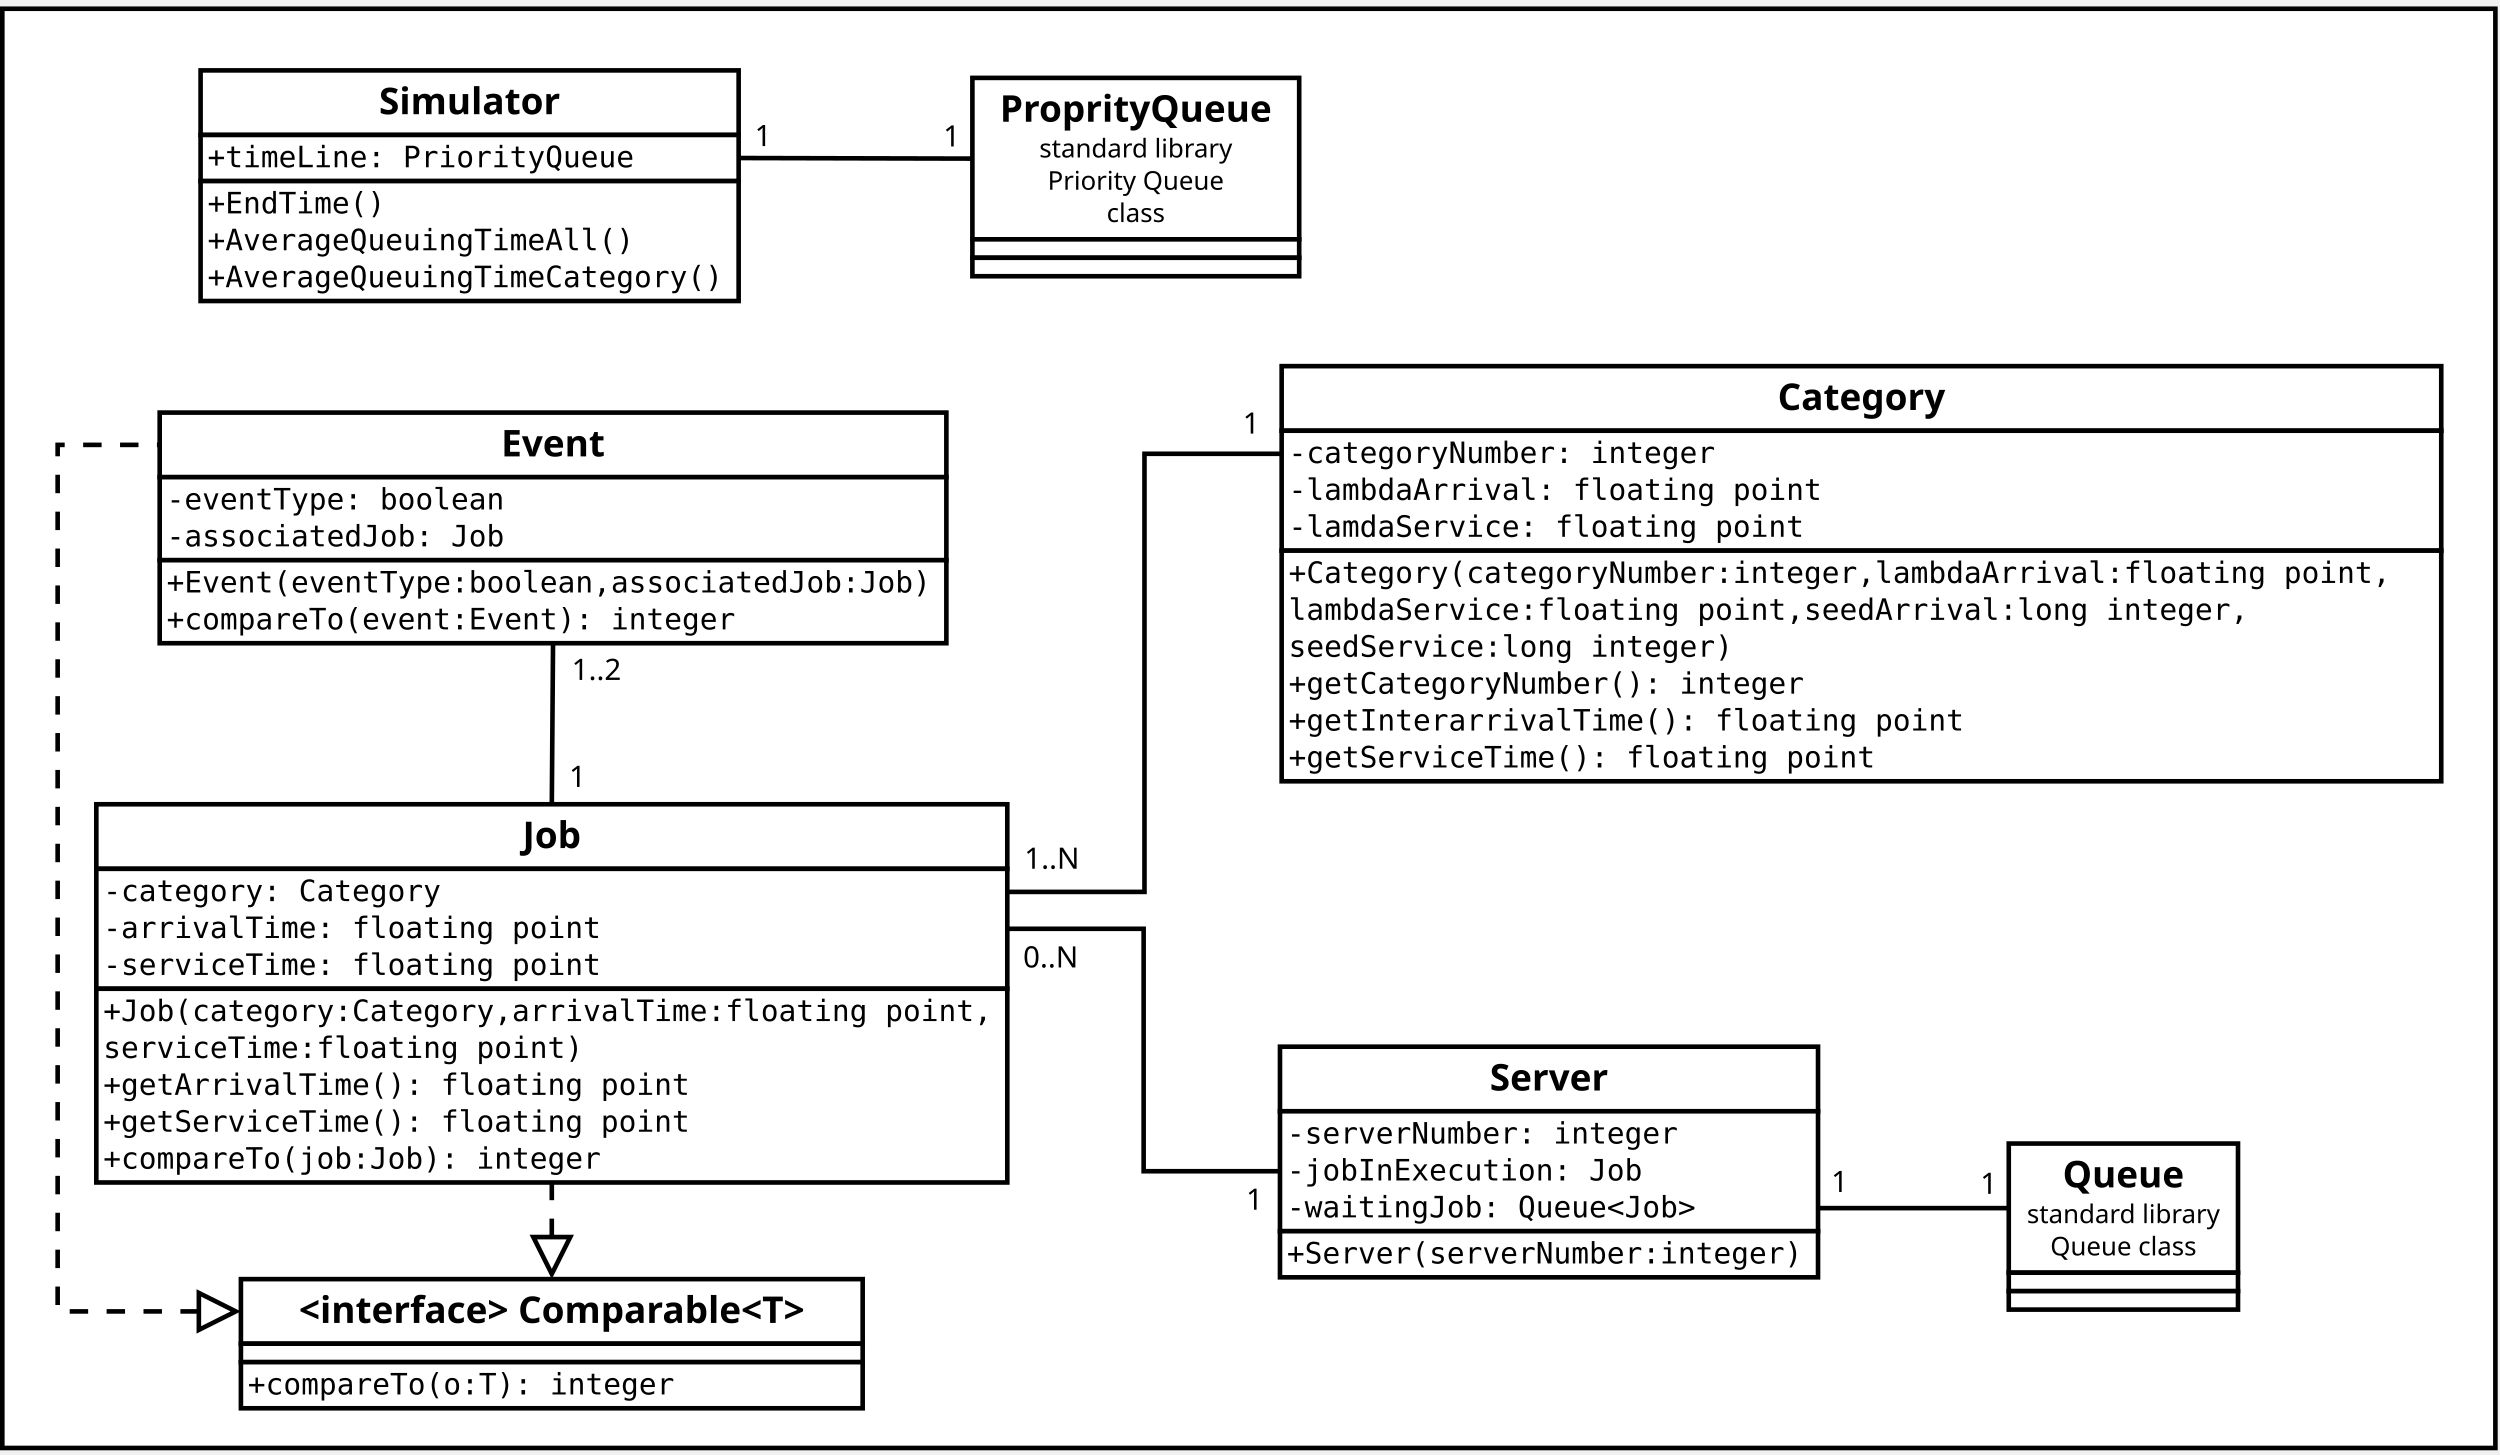
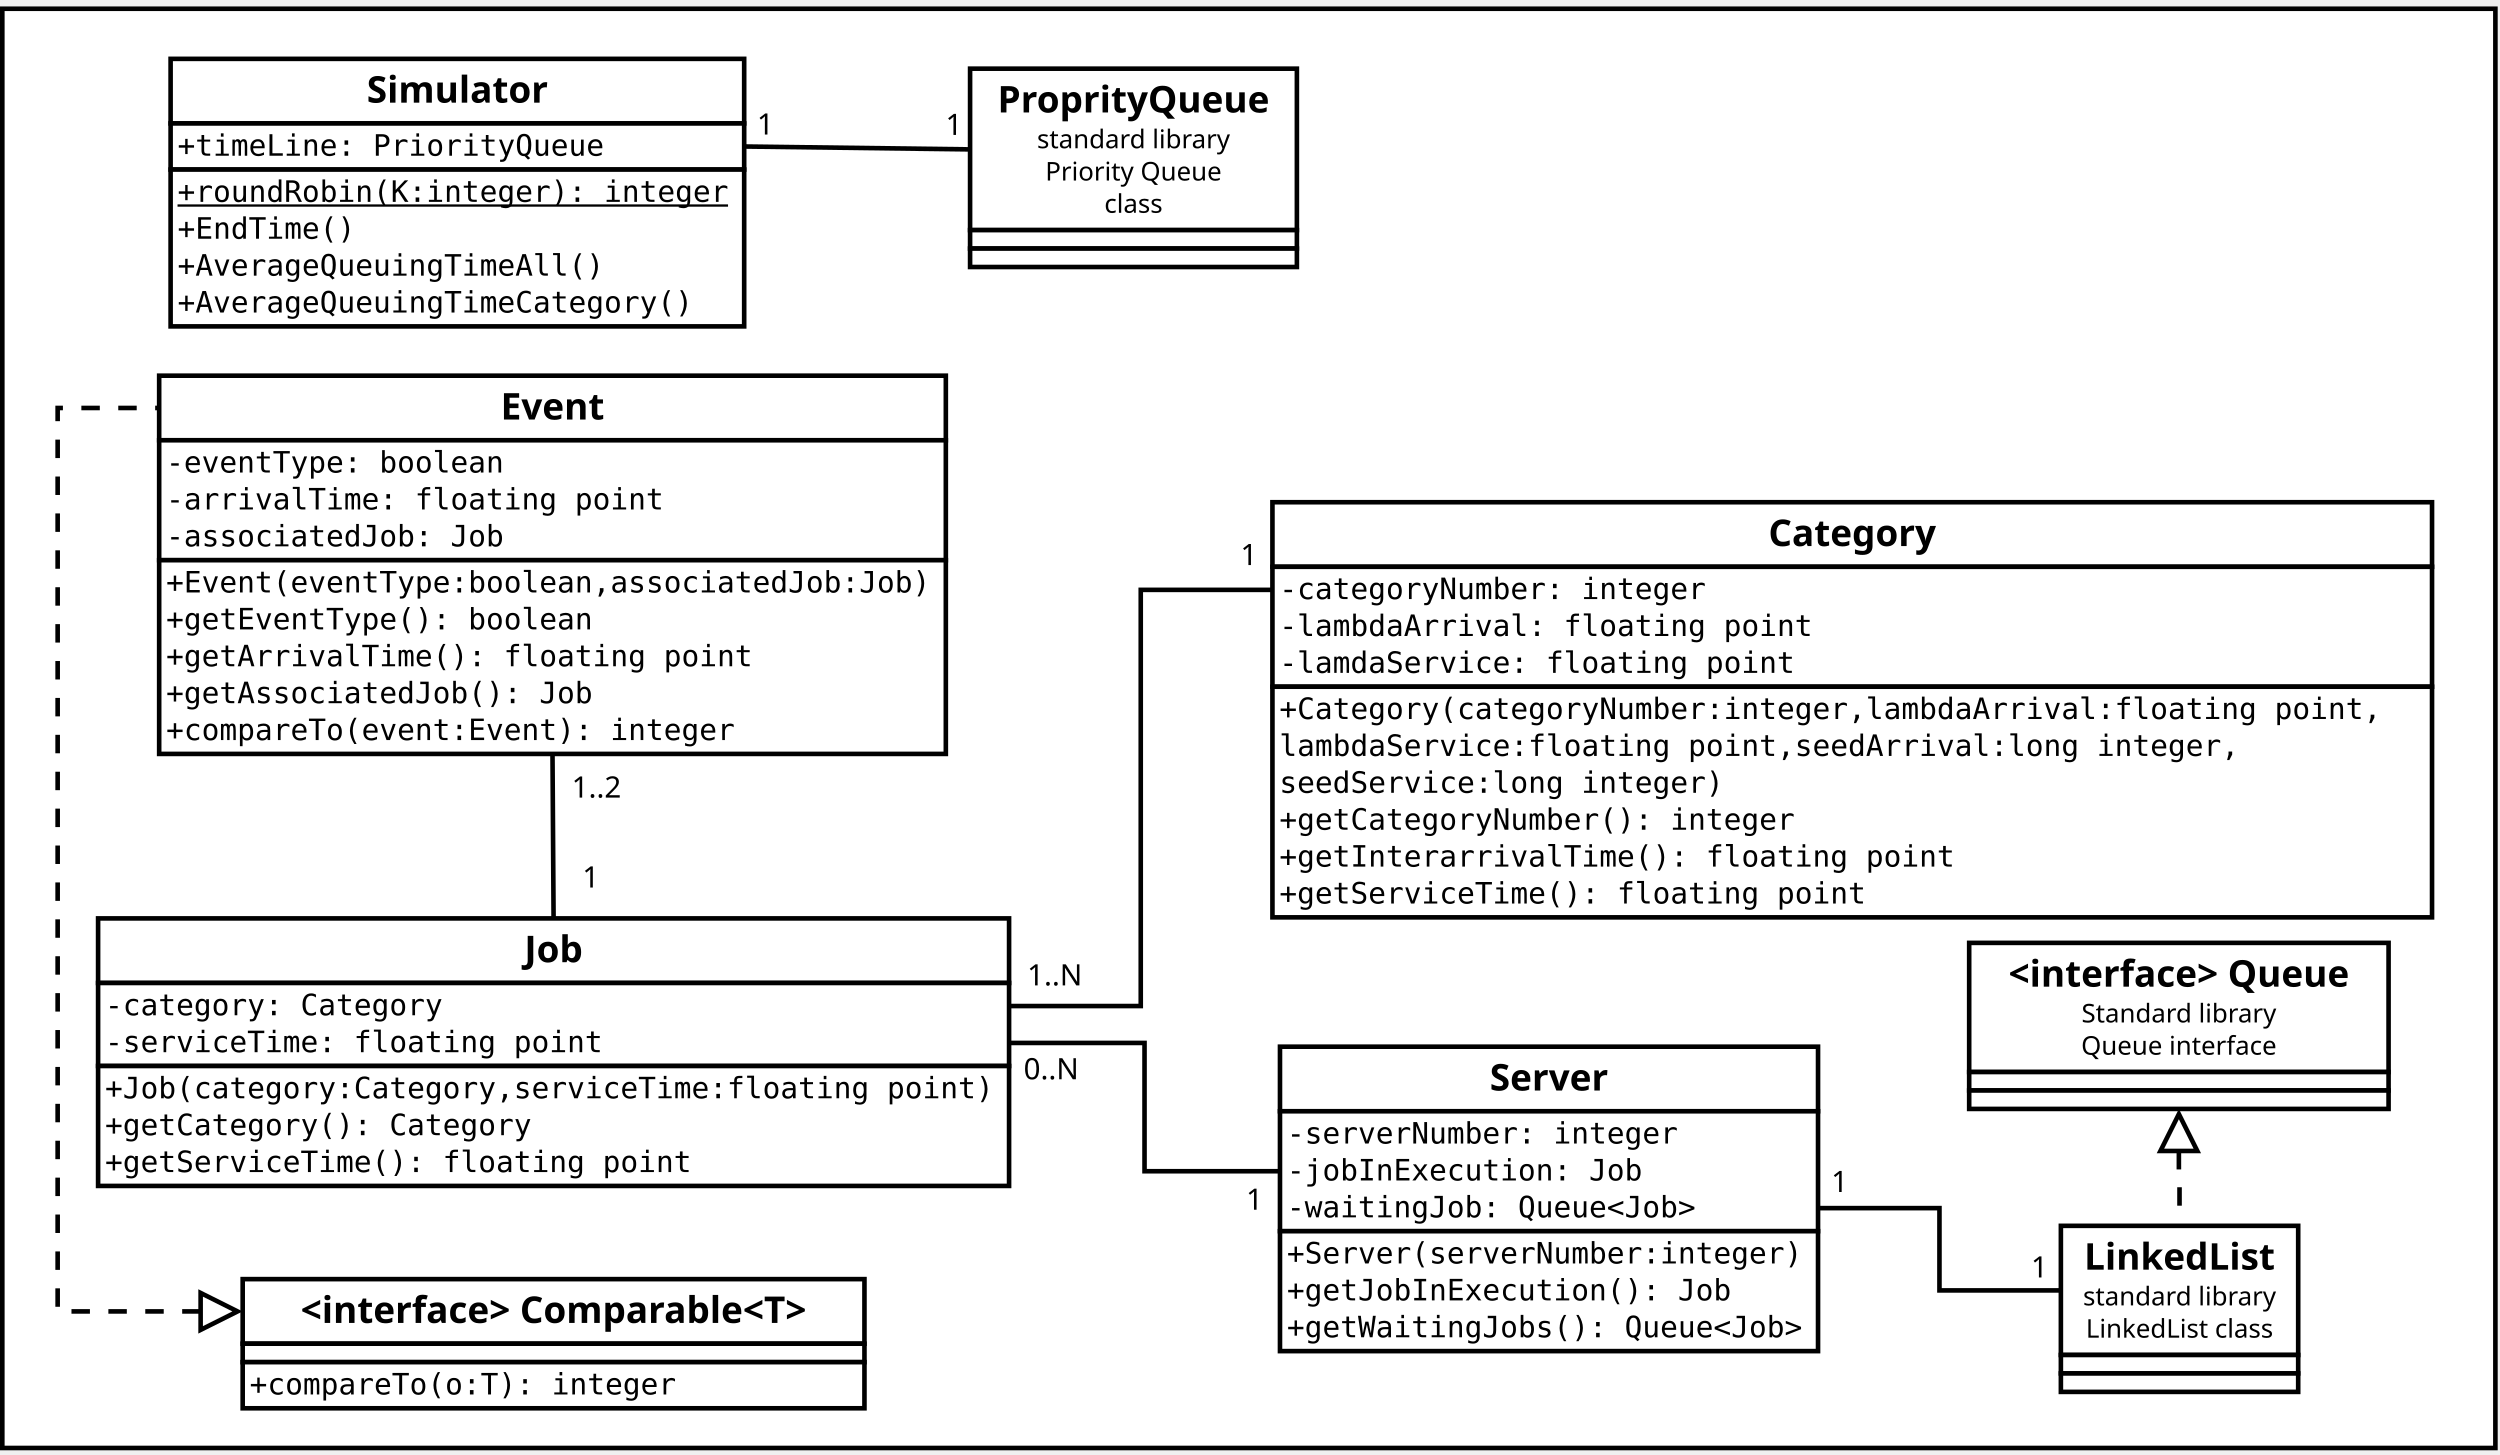
<svg xmlns="http://www.w3.org/2000/svg" width="55cm" height="32cm" viewBox="69 147 1084 627">
  <g>
    <rect style="fill: #ffffff" x="70" y="148.951" width="1081" height="624.049" />
    <rect style="fill: none; fill-opacity:0; stroke-width: 2; stroke: #000000" x="70" y="148.951" width="1081" height="624.049" />
  </g>
  <g>
-     <rect style="fill: #ffffff" x="138.243" y="324.054" width="341.1" height="28" />
-     <rect style="fill: none; fill-opacity:0; stroke-width: 2; stroke: #000000" x="138.243" y="324.054" width="341.1" height="28" />
-     <text font-size="16" style="fill: #000000;text-anchor:middle;font-family:sans-serif;font-style:normal;font-weight:700" x="308.793" y="343.054">Event</text>
-     <rect style="fill: #ffffff" x="138.243" y="352.054" width="341.1" height="36" />
-     <rect style="fill: none; fill-opacity:0; stroke-width: 2; stroke: #000000" x="138.243" y="352.054" width="341.1" height="36" />
-     <text font-size="12.8" style="fill: #000000;text-anchor:start;font-family:monospace;font-style:normal;font-weight:normal" x="141.243" y="366.054">-eventType: boolean</text>
-     <text font-size="12.8" style="fill: #000000;text-anchor:start;font-family:monospace;font-style:normal;font-weight:normal" x="141.243" y="382.054">-associatedJob: Job</text>
-     <rect style="fill: #ffffff" x="138.243" y="388.054" width="341.1" height="36" />
-     <rect style="fill: none; fill-opacity:0; stroke-width: 2; stroke: #000000" x="138.243" y="388.054" width="341.1" height="36" />
-     <text font-size="12.8" style="fill: #000000;text-anchor:start;font-family:monospace;font-style:normal;font-weight:normal" x="141.243" y="402.054">+Event(eventType:boolean,associatedJob:Job)</text>
-     <text font-size="12.8" style="fill: #000000;text-anchor:start;font-family:monospace;font-style:normal;font-weight:normal" x="141.243" y="418.054">+compareTo(event:Event): integer</text>
+     <rect style="fill: #ffffff" x="138.014" y="308.054" width="341.1" height="28" />
+     <rect style="fill: none; fill-opacity:0; stroke-width: 2; stroke: #000000" x="138.014" y="308.054" width="341.1" height="28" />
+     <text font-size="16" style="fill: #000000;text-anchor:middle;font-family:sans-serif;font-style:normal;font-weight:700" x="308.564" y="327.054">Event</text>
+     <rect style="fill: #ffffff" x="138.014" y="336.054" width="341.1" height="52" />
+     <rect style="fill: none; fill-opacity:0; stroke-width: 2; stroke: #000000" x="138.014" y="336.054" width="341.1" height="52" />
+     <text font-size="12.8" style="fill: #000000;text-anchor:start;font-family:monospace;font-style:normal;font-weight:normal" x="141.014" y="350.054">-eventType: boolean</text>
+     <text font-size="12.8" style="fill: #000000;text-anchor:start;font-family:monospace;font-style:normal;font-weight:normal" x="141.014" y="366.054">-arrivalTime: floating point</text>
+     <text font-size="12.8" style="fill: #000000;text-anchor:start;font-family:monospace;font-style:normal;font-weight:normal" x="141.014" y="382.054">-associatedJob: Job</text>
+     <rect style="fill: #ffffff" x="138.014" y="388.054" width="341.1" height="84" />
+     <rect style="fill: none; fill-opacity:0; stroke-width: 2; stroke: #000000" x="138.014" y="388.054" width="341.1" height="84" />
+     <text font-size="12.8" style="fill: #000000;text-anchor:start;font-family:monospace;font-style:normal;font-weight:normal" x="141.014" y="402.054">+Event(eventType:boolean,associatedJob:Job)</text>
+     <text font-size="12.8" style="fill: #000000;text-anchor:start;font-family:monospace;font-style:normal;font-weight:normal" x="141.014" y="418.054">+getEventType(): boolean</text>
+     <text font-size="12.8" style="fill: #000000;text-anchor:start;font-family:monospace;font-style:normal;font-weight:normal" x="141.014" y="434.054">+getArrivalTime(): floating point</text>
+     <text font-size="12.8" style="fill: #000000;text-anchor:start;font-family:monospace;font-style:normal;font-weight:normal" x="141.014" y="450.054">+getAssociatedJob(): Job</text>
+     <text font-size="12.8" style="fill: #000000;text-anchor:start;font-family:monospace;font-style:normal;font-weight:normal" x="141.014" y="466.054">+compareTo(event:Event): integer</text>
  </g>
  <g>
-     <rect style="fill: #ffffff" x="624.728" y="303.918" width="502.8" height="28" />
-     <rect style="fill: none; fill-opacity:0; stroke-width: 2; stroke: #000000" x="624.728" y="303.918" width="502.8" height="28" />
-     <text font-size="16" style="fill: #000000;text-anchor:middle;font-family:sans-serif;font-style:normal;font-weight:700" x="876.128" y="322.918">Category</text>
-     <rect style="fill: #ffffff" x="624.728" y="331.918" width="502.8" height="52" />
-     <rect style="fill: none; fill-opacity:0; stroke-width: 2; stroke: #000000" x="624.728" y="331.918" width="502.8" height="52" />
-     <text font-size="12.8" style="fill: #000000;text-anchor:start;font-family:monospace;font-style:normal;font-weight:normal" x="627.728" y="345.918">-categoryNumber: integer</text>
-     <text font-size="12.8" style="fill: #000000;text-anchor:start;font-family:monospace;font-style:normal;font-weight:normal" x="627.728" y="361.918">-lambdaArrival: floating point</text>
-     <text font-size="12.8" style="fill: #000000;text-anchor:start;font-family:monospace;font-style:normal;font-weight:normal" x="627.728" y="377.918">-lamdaService: floating point</text>
-     <rect style="fill: #ffffff" x="624.728" y="383.918" width="502.8" height="100" />
-     <rect style="fill: none; fill-opacity:0; stroke-width: 2; stroke: #000000" x="624.728" y="383.918" width="502.8" height="100" />
-     <text font-size="12.8" style="fill: #000000;text-anchor:start;font-family:monospace;font-style:normal;font-weight:normal" x="627.728" y="397.918">+Category(categoryNumber:integer,lambdaArrival:floating point,</text>
-     <text font-size="12.8" style="fill: #000000;text-anchor:start;font-family:monospace;font-style:normal;font-weight:normal" x="627.728" y="413.918">          lambdaService:floating point,seedArrival:long integer,</text>
-     <text font-size="12.8" style="fill: #000000;text-anchor:start;font-family:monospace;font-style:normal;font-weight:normal" x="627.728" y="429.918">          seedService:long integer)</text>
-     <text font-size="12.8" style="fill: #000000;text-anchor:start;font-family:monospace;font-style:normal;font-weight:normal" x="627.728" y="445.918">+getCategoryNumber(): integer</text>
-     <text font-size="12.8" style="fill: #000000;text-anchor:start;font-family:monospace;font-style:normal;font-weight:normal" x="627.728" y="461.918">+getInterarrivalTime(): floating point</text>
-     <text font-size="12.8" style="fill: #000000;text-anchor:start;font-family:monospace;font-style:normal;font-weight:normal" x="627.728" y="477.918">+getServiceTime(): floating point</text>
+     <rect style="fill: #ffffff" x="620.728" y="362.918" width="502.8" height="28" />
+     <rect style="fill: none; fill-opacity:0; stroke-width: 2; stroke: #000000" x="620.728" y="362.918" width="502.8" height="28" />
+     <text font-size="16" style="fill: #000000;text-anchor:middle;font-family:sans-serif;font-style:normal;font-weight:700" x="872.128" y="381.918">Category</text>
+     <rect style="fill: #ffffff" x="620.728" y="390.918" width="502.8" height="52" />
+     <rect style="fill: none; fill-opacity:0; stroke-width: 2; stroke: #000000" x="620.728" y="390.918" width="502.8" height="52" />
+     <text font-size="12.8" style="fill: #000000;text-anchor:start;font-family:monospace;font-style:normal;font-weight:normal" x="623.728" y="404.918">-categoryNumber: integer</text>
+     <text font-size="12.8" style="fill: #000000;text-anchor:start;font-family:monospace;font-style:normal;font-weight:normal" x="623.728" y="420.918">-lambdaArrival: floating point</text>
+     <text font-size="12.8" style="fill: #000000;text-anchor:start;font-family:monospace;font-style:normal;font-weight:normal" x="623.728" y="436.918">-lamdaService: floating point</text>
+     <rect style="fill: #ffffff" x="620.728" y="442.918" width="502.8" height="100" />
+     <rect style="fill: none; fill-opacity:0; stroke-width: 2; stroke: #000000" x="620.728" y="442.918" width="502.8" height="100" />
+     <text font-size="12.8" style="fill: #000000;text-anchor:start;font-family:monospace;font-style:normal;font-weight:normal" x="623.728" y="456.918">+Category(categoryNumber:integer,lambdaArrival:floating point,</text>
+     <text font-size="12.8" style="fill: #000000;text-anchor:start;font-family:monospace;font-style:normal;font-weight:normal" x="623.728" y="472.918">          lambdaService:floating point,seedArrival:long integer,</text>
+     <text font-size="12.8" style="fill: #000000;text-anchor:start;font-family:monospace;font-style:normal;font-weight:normal" x="623.728" y="488.918">          seedService:long integer)</text>
+     <text font-size="12.8" style="fill: #000000;text-anchor:start;font-family:monospace;font-style:normal;font-weight:normal" x="623.728" y="504.918">+getCategoryNumber(): integer</text>
+     <text font-size="12.8" style="fill: #000000;text-anchor:start;font-family:monospace;font-style:normal;font-weight:normal" x="623.728" y="520.918">+getInterarrivalTime(): floating point</text>
+     <text font-size="12.8" style="fill: #000000;text-anchor:start;font-family:monospace;font-style:normal;font-weight:normal" x="623.728" y="536.918">+getServiceTime(): floating point</text>
  </g>
  <g>
-     <rect style="fill: #ffffff" x="110.763" y="493.88" width="395" height="28" />
-     <rect style="fill: none; fill-opacity:0; stroke-width: 2; stroke: #000000" x="110.763" y="493.88" width="395" height="28" />
-     <text font-size="16" style="fill: #000000;text-anchor:middle;font-family:sans-serif;font-style:normal;font-weight:700" x="308.263" y="512.88">Job</text>
-     <rect style="fill: #ffffff" x="110.763" y="521.88" width="395" height="52" />
-     <rect style="fill: none; fill-opacity:0; stroke-width: 2; stroke: #000000" x="110.763" y="521.88" width="395" height="52" />
-     <text font-size="12.8" style="fill: #000000;text-anchor:start;font-family:monospace;font-style:normal;font-weight:normal" x="113.763" y="535.88">-category: Category</text>
-     <text font-size="12.8" style="fill: #000000;text-anchor:start;font-family:monospace;font-style:normal;font-weight:normal" x="113.763" y="551.88">-arrivalTime: floating point</text>
-     <text font-size="12.8" style="fill: #000000;text-anchor:start;font-family:monospace;font-style:normal;font-weight:normal" x="113.763" y="567.88">-serviceTime: floating point</text>
-     <rect style="fill: #ffffff" x="110.763" y="573.88" width="395" height="84" />
-     <rect style="fill: none; fill-opacity:0; stroke-width: 2; stroke: #000000" x="110.763" y="573.88" width="395" height="84" />
-     <text font-size="12.8" style="fill: #000000;text-anchor:start;font-family:monospace;font-style:normal;font-weight:normal" x="113.763" y="587.88">+Job(category:Category,arrivalTime:floating point,</text>
-     <text font-size="12.8" style="fill: #000000;text-anchor:start;font-family:monospace;font-style:normal;font-weight:normal" x="113.763" y="603.88">     serviceTime:floating point)</text>
-     <text font-size="12.8" style="fill: #000000;text-anchor:start;font-family:monospace;font-style:normal;font-weight:normal" x="113.763" y="619.88">+getArrivalTime(): floating point</text>
-     <text font-size="12.8" style="fill: #000000;text-anchor:start;font-family:monospace;font-style:normal;font-weight:normal" x="113.763" y="635.88">+getServiceTime(): floating point</text>
-     <text font-size="12.8" style="fill: #000000;text-anchor:start;font-family:monospace;font-style:normal;font-weight:normal" x="113.763" y="651.88">+compareTo(job:Job): integer</text>
+     <rect style="fill: #ffffff" x="111.534" y="543.374" width="395" height="28" />
+     <rect style="fill: none; fill-opacity:0; stroke-width: 2; stroke: #000000" x="111.534" y="543.374" width="395" height="28" />
+     <text font-size="16" style="fill: #000000;text-anchor:middle;font-family:sans-serif;font-style:normal;font-weight:700" x="309.034" y="562.374">Job</text>
+     <rect style="fill: #ffffff" x="111.534" y="571.374" width="395" height="36" />
+     <rect style="fill: none; fill-opacity:0; stroke-width: 2; stroke: #000000" x="111.534" y="571.374" width="395" height="36" />
+     <text font-size="12.8" style="fill: #000000;text-anchor:start;font-family:monospace;font-style:normal;font-weight:normal" x="114.534" y="585.374">-category: Category</text>
+     <text font-size="12.8" style="fill: #000000;text-anchor:start;font-family:monospace;font-style:normal;font-weight:normal" x="114.534" y="601.374">-serviceTime: floating point</text>
+     <rect style="fill: #ffffff" x="111.534" y="607.374" width="395" height="52" />
+     <rect style="fill: none; fill-opacity:0; stroke-width: 2; stroke: #000000" x="111.534" y="607.374" width="395" height="52" />
+     <text font-size="12.8" style="fill: #000000;text-anchor:start;font-family:monospace;font-style:normal;font-weight:normal" x="114.534" y="621.374">+Job(category:Category,serviceTime:floating point)</text>
+     <text font-size="12.8" style="fill: #000000;text-anchor:start;font-family:monospace;font-style:normal;font-weight:normal" x="114.534" y="637.374">+getCategory(): Category</text>
+     <text font-size="12.8" style="fill: #000000;text-anchor:start;font-family:monospace;font-style:normal;font-weight:normal" x="114.534" y="653.374">+getServiceTime(): floating point</text>
  </g>
  <g>
    <rect style="fill: #ffffff" x="624" y="599" width="233.3" height="28" />
    <rect style="fill: none; fill-opacity:0; stroke-width: 2; stroke: #000000" x="624" y="599" width="233.3" height="28" />
    <text font-size="16" style="fill: #000000;text-anchor:middle;font-family:sans-serif;font-style:normal;font-weight:700" x="740.65" y="618">Server</text>
    <rect style="fill: #ffffff" x="624" y="627" width="233.3" height="52" />
    <rect style="fill: none; fill-opacity:0; stroke-width: 2; stroke: #000000" x="624" y="627" width="233.3" height="52" />
    <text font-size="12.8" style="fill: #000000;text-anchor:start;font-family:monospace;font-style:normal;font-weight:normal" x="627" y="641">-serverNumber: integer</text>
    <text font-size="12.8" style="fill: #000000;text-anchor:start;font-family:monospace;font-style:normal;font-weight:normal" x="627" y="657">-jobInExecution: Job</text>
    <text font-size="12.8" style="fill: #000000;text-anchor:start;font-family:monospace;font-style:normal;font-weight:normal" x="627" y="673">-waitingJob: Queue&lt;Job&gt;</text>
-     <rect style="fill: #ffffff" x="624" y="679" width="233.3" height="20" />
-     <rect style="fill: none; fill-opacity:0; stroke-width: 2; stroke: #000000" x="624" y="679" width="233.3" height="20" />
+     <rect style="fill: #ffffff" x="624" y="679" width="233.3" height="52" />
+     <rect style="fill: none; fill-opacity:0; stroke-width: 2; stroke: #000000" x="624" y="679" width="233.3" height="52" />
    <text font-size="12.8" style="fill: #000000;text-anchor:start;font-family:monospace;font-style:normal;font-weight:normal" x="627" y="693">+Server(serverNumber:integer)</text>
+     <text font-size="12.8" style="fill: #000000;text-anchor:start;font-family:monospace;font-style:normal;font-weight:normal" x="627" y="709">+getJobInExecution(): Job</text>
+     <text font-size="12.8" style="fill: #000000;text-anchor:start;font-family:monospace;font-style:normal;font-weight:normal" x="627" y="725">+getWaitingJobs(): Queue&lt;Job&gt;</text>
  </g>
  <g>
-     <rect style="fill: #ffffff" x="940" y="641" width="99.4" height="56" />
-     <rect style="fill: none; fill-opacity:0; stroke-width: 2; stroke: #000000" x="940" y="641" width="99.4" height="56" />
-     <text font-size="16" style="fill: #000000;text-anchor:middle;font-family:sans-serif;font-style:normal;font-weight:700" x="989.7" y="660">Queue</text>
-     <text font-size="11.2" style="fill: #000000;text-anchor:middle;font-family:sans-serif;font-style:normal;font-weight:normal" x="989.7" y="675.5">standard library</text>
-     <text font-size="11.2" style="fill: #000000;text-anchor:middle;font-family:sans-serif;font-style:normal;font-weight:normal" x="989.7" y="689.5">Queue class</text>
-     <rect style="fill: #ffffff" x="940" y="697" width="99.4" height="8" />
-     <rect style="fill: none; fill-opacity:0; stroke-width: 2; stroke: #000000" x="940" y="697" width="99.4" height="8" />
-     <rect style="fill: #ffffff" x="940" y="705" width="99.4" height="8" />
-     <rect style="fill: none; fill-opacity:0; stroke-width: 2; stroke: #000000" x="940" y="705" width="99.4" height="8" />
+     <rect style="fill: #ffffff" x="962.595" y="676.676" width="102.9" height="56" />
+     <rect style="fill: none; fill-opacity:0; stroke-width: 2; stroke: #000000" x="962.595" y="676.676" width="102.9" height="56" />
+     <text font-size="16" style="fill: #000000;text-anchor:middle;font-family:sans-serif;font-style:normal;font-weight:700" x="1014.04" y="695.676">LinkedList</text>
+     <text font-size="11.2" style="fill: #000000;text-anchor:middle;font-family:sans-serif;font-style:normal;font-weight:normal" x="1014.04" y="711.176">standard library</text>
+     <text font-size="11.2" style="fill: #000000;text-anchor:middle;font-family:sans-serif;font-style:normal;font-weight:normal" x="1014.04" y="725.176">LinkedList class</text>
+     <rect style="fill: #ffffff" x="962.595" y="732.676" width="102.9" height="8" />
+     <rect style="fill: none; fill-opacity:0; stroke-width: 2; stroke: #000000" x="962.595" y="732.676" width="102.9" height="8" />
+     <rect style="fill: #ffffff" x="962.595" y="740.676" width="102.9" height="8" />
+     <rect style="fill: none; fill-opacity:0; stroke-width: 2; stroke: #000000" x="962.595" y="740.676" width="102.9" height="8" />
  </g>
  <g>
-     <rect style="fill: #ffffff" x="490.628" y="178.929" width="141.7" height="70" />
-     <rect style="fill: none; fill-opacity:0; stroke-width: 2; stroke: #000000" x="490.628" y="178.929" width="141.7" height="70" />
-     <text font-size="16" style="fill: #000000;text-anchor:middle;font-family:sans-serif;font-style:normal;font-weight:700" x="561.478" y="197.929">ProprityQueue</text>
-     <text font-size="11.2" style="fill: #000000;text-anchor:middle;font-family:sans-serif;font-style:normal;font-weight:normal" x="561.478" y="213.429">standard library</text>
-     <text font-size="11.2" style="fill: #000000;text-anchor:middle;font-family:sans-serif;font-style:normal;font-weight:normal" x="561.478" y="227.429">Priority Queue</text>
-     <text font-size="11.2" style="fill: #000000;text-anchor:middle;font-family:sans-serif;font-style:normal;font-weight:normal" x="561.478" y="241.429">class</text>
-     <rect style="fill: #ffffff" x="490.628" y="248.929" width="141.7" height="8" />
-     <rect style="fill: none; fill-opacity:0; stroke-width: 2; stroke: #000000" x="490.628" y="248.929" width="141.7" height="8" />
-     <rect style="fill: #ffffff" x="490.628" y="256.929" width="141.7" height="8" />
-     <rect style="fill: none; fill-opacity:0; stroke-width: 2; stroke: #000000" x="490.628" y="256.929" width="141.7" height="8" />
+     <rect style="fill: #ffffff" x="489.628" y="174.929" width="141.7" height="70" />
+     <rect style="fill: none; fill-opacity:0; stroke-width: 2; stroke: #000000" x="489.628" y="174.929" width="141.7" height="70" />
+     <text font-size="16" style="fill: #000000;text-anchor:middle;font-family:sans-serif;font-style:normal;font-weight:700" x="560.478" y="193.929">ProprityQueue</text>
+     <text font-size="11.2" style="fill: #000000;text-anchor:middle;font-family:sans-serif;font-style:normal;font-weight:normal" x="560.478" y="209.429">standard library</text>
+     <text font-size="11.2" style="fill: #000000;text-anchor:middle;font-family:sans-serif;font-style:normal;font-weight:normal" x="560.478" y="223.429">Priority Queue</text>
+     <text font-size="11.2" style="fill: #000000;text-anchor:middle;font-family:sans-serif;font-style:normal;font-weight:normal" x="560.478" y="237.429">class</text>
+     <rect style="fill: #ffffff" x="489.628" y="244.929" width="141.7" height="8" />
+     <rect style="fill: none; fill-opacity:0; stroke-width: 2; stroke: #000000" x="489.628" y="244.929" width="141.7" height="8" />
+     <rect style="fill: #ffffff" x="489.628" y="252.929" width="141.7" height="8" />
+     <rect style="fill: none; fill-opacity:0; stroke-width: 2; stroke: #000000" x="489.628" y="252.929" width="141.7" height="8" />
  </g>
  <g>
-     <rect style="fill: #ffffff" x="155.976" y="175.675" width="233.3" height="28" />
-     <rect style="fill: none; fill-opacity:0; stroke-width: 2; stroke: #000000" x="155.976" y="175.675" width="233.3" height="28" />
-     <text font-size="16" style="fill: #000000;text-anchor:middle;font-family:sans-serif;font-style:normal;font-weight:700" x="272.626" y="194.675">Simulator</text>
-     <rect style="fill: #ffffff" x="155.976" y="203.675" width="233.3" height="20" />
-     <rect style="fill: none; fill-opacity:0; stroke-width: 2; stroke: #000000" x="155.976" y="203.675" width="233.3" height="20" />
-     <text font-size="12.8" style="fill: #000000;text-anchor:start;font-family:monospace;font-style:normal;font-weight:normal" x="158.976" y="217.675">+timeLine: PriorityQueue</text>
-     <rect style="fill: #ffffff" x="155.976" y="223.675" width="233.3" height="52" />
-     <rect style="fill: none; fill-opacity:0; stroke-width: 2; stroke: #000000" x="155.976" y="223.675" width="233.3" height="52" />
-     <text font-size="12.8" style="fill: #000000;text-anchor:start;font-family:monospace;font-style:normal;font-weight:normal" x="158.976" y="237.675">+EndTime()</text>
-     <text font-size="12.8" style="fill: #000000;text-anchor:start;font-family:monospace;font-style:normal;font-weight:normal" x="158.976" y="253.675">+AverageQueuingTimeAll()</text>
-     <text font-size="12.8" style="fill: #000000;text-anchor:start;font-family:monospace;font-style:normal;font-weight:normal" x="158.976" y="269.675">+AverageQueuingTimeCategory()</text>
+     <rect style="fill: #ffffff" x="142.976" y="170.675" width="248.7" height="28" />
+     <rect style="fill: none; fill-opacity:0; stroke-width: 2; stroke: #000000" x="142.976" y="170.675" width="248.7" height="28" />
+     <text font-size="16" style="fill: #000000;text-anchor:middle;font-family:sans-serif;font-style:normal;font-weight:700" x="267.326" y="189.675">Simulator</text>
+     <rect style="fill: #ffffff" x="142.976" y="198.675" width="248.7" height="20" />
+     <rect style="fill: none; fill-opacity:0; stroke-width: 2; stroke: #000000" x="142.976" y="198.675" width="248.7" height="20" />
+     <text font-size="12.8" style="fill: #000000;text-anchor:start;font-family:monospace;font-style:normal;font-weight:normal" x="145.976" y="212.675">+timeLine: PriorityQueue</text>
+     <rect style="fill: #ffffff" x="142.976" y="218.675" width="248.7" height="68" />
+     <rect style="fill: none; fill-opacity:0; stroke-width: 2; stroke: #000000" x="142.976" y="218.675" width="248.7" height="68" />
+     <text font-size="12.8" style="fill: #000000;text-anchor:start;font-family:monospace;font-style:normal;font-weight:normal" x="145.976" y="232.675">+roundRobin(K:integer): integer</text>
+     <line style="fill: none; fill-opacity:0; stroke-width: 1; stroke: #000000" x1="145.976" y1="234.275" x2="384.676" y2="234.275" />
+     <text font-size="12.8" style="fill: #000000;text-anchor:start;font-family:monospace;font-style:normal;font-weight:normal" x="145.976" y="248.675">+EndTime()</text>
+     <text font-size="12.8" style="fill: #000000;text-anchor:start;font-family:monospace;font-style:normal;font-weight:normal" x="145.976" y="264.675">+AverageQueuingTimeAll()</text>
+     <text font-size="12.8" style="fill: #000000;text-anchor:start;font-family:monospace;font-style:normal;font-weight:normal" x="145.976" y="280.675">+AverageQueuingTimeCategory()</text>
  </g>
-   <polyline style="fill: none; fill-opacity:0; stroke-width: 2; stroke: #000000" points="624,653 564.882,653 564.882,547.88 505.763,547.88 " />
-   <polyline style="fill: none; fill-opacity:0; stroke-width: 2; stroke: #000000" points="505.763,531.88 565.246,531.88 565.246,341.918 624.728,341.918 " />
-   <text font-size="12.8" style="fill: #000000;text-anchor:start;font-family:sans-serif;font-style:normal;font-weight:normal" x="477.976" y="208.676">
-     <tspan x="477.976" y="208.676">1</tspan>
+   <polyline style="fill: none; fill-opacity:0; stroke-width: 2; stroke: #000000" points="624,653 565.267,653 565.267,597.374 506.534,597.374 " />
+   <polyline style="fill: none; fill-opacity:0; stroke-width: 2; stroke: #000000" points="506.534,581.374 563.631,581.374 563.631,400.918 620.728,400.918 " />
+   <text font-size="12.8" style="fill: #000000;text-anchor:start;font-family:sans-serif;font-style:normal;font-weight:normal" x="478.976" y="203.676">
+     <tspan x="478.976" y="203.676">1</tspan>
  </text>
-   <text font-size="12.8" style="fill: #000000;text-anchor:start;font-family:sans-serif;font-style:normal;font-weight:normal" x="396.212" y="208.484">
-     <tspan x="396.212" y="208.484">1</tspan>
+   <text font-size="12.8" style="fill: #000000;text-anchor:start;font-family:sans-serif;font-style:normal;font-weight:normal" x="397.212" y="203.484">
+     <tspan x="397.212" y="203.484">1</tspan>
  </text>
-   <line style="fill: none; fill-opacity:0; stroke-width: 2; stroke: #000000" x1="389.276" y1="213.676" x2="490.628" y2="213.928" />
-   <line style="fill: none; fill-opacity:0; stroke-width: 2; stroke: #000000" x1="857.3" y1="669" x2="940" y2="669" />
-   <text font-size="12.8" style="fill: #000000;text-anchor:start;font-family:sans-serif;font-style:normal;font-weight:normal" x="927.636" y="662.802">
-     <tspan x="927.636" y="662.802">1</tspan>
+   <line style="fill: none; fill-opacity:0; stroke-width: 2; stroke: #000000" x1="391.676" y1="208.676" x2="489.628" y2="209.93" />
+   <text font-size="12.8" style="fill: #000000;text-anchor:start;font-family:sans-serif;font-style:normal;font-weight:normal" x="949.636" y="699.073">
+     <tspan x="949.636" y="699.073">1</tspan>
  </text>
  <text font-size="12.8" style="fill: #000000;text-anchor:start;font-family:sans-serif;font-style:normal;font-weight:normal" x="863" y="662">
    <tspan x="863" y="662">1</tspan>
  </text>
-   <line style="fill: none; fill-opacity:0; stroke-width: 2; stroke: #000000" x1="308.264" y1="493.88" x2="308.794" y2="424.054" />
-   <text font-size="12.8" style="fill: #000000;text-anchor:start;font-family:sans-serif;font-style:normal;font-weight:normal" x="315.748" y="486.36">
-     <tspan x="315.748" y="486.36">1</tspan>
+   <line style="fill: none; fill-opacity:0; stroke-width: 2; stroke: #000000" x1="309.034" y1="543.374" x2="308.564" y2="472.054" />
+   <text font-size="12.8" style="fill: #000000;text-anchor:start;font-family:sans-serif;font-style:normal;font-weight:normal" x="321.5" y="529.976">
+     <tspan x="321.5" y="529.976">1</tspan>
  </text>
-   <text font-size="12.8" style="fill: #000000;text-anchor:start;font-family:sans-serif;font-style:normal;font-weight:normal" x="316.878" y="439.982">
-     <tspan x="316.878" y="439.982">1..2</tspan>
+   <text font-size="12.8" style="fill: #000000;text-anchor:start;font-family:sans-serif;font-style:normal;font-weight:normal" x="316.878" y="490.982">
+     <tspan x="316.878" y="490.982">1..2</tspan>
  </text>
  <text font-size="12.8" style="fill: #000000;text-anchor:start;font-family:sans-serif;font-style:normal;font-weight:normal" x="609.294" y="669.686">
    <tspan x="609.294" y="669.686">1</tspan>
  </text>
-   <text font-size="12.8" style="fill: #000000;text-anchor:start;font-family:sans-serif;font-style:normal;font-weight:normal" x="512.614" y="564.642">
-     <tspan x="512.614" y="564.642">0..N</tspan>
+   <text font-size="12.8" style="fill: #000000;text-anchor:start;font-family:sans-serif;font-style:normal;font-weight:normal" x="512.842" y="613.136">
+     <tspan x="512.842" y="613.136">0..N</tspan>
  </text>
-   <text font-size="12.8" style="fill: #000000;text-anchor:start;font-family:sans-serif;font-style:normal;font-weight:normal" x="607.868" y="333.158">
-     <tspan x="607.868" y="333.158">1</tspan>
+   <text font-size="12.8" style="fill: #000000;text-anchor:start;font-family:sans-serif;font-style:normal;font-weight:normal" x="606.868" y="390.158">
+     <tspan x="606.868" y="390.158">1</tspan>
  </text>
-   <text font-size="12.8" style="fill: #000000;text-anchor:start;font-family:sans-serif;font-style:normal;font-weight:normal" x="513.134" y="521.848">
-     <tspan x="513.134" y="521.848">1..N</tspan>
+   <text font-size="12.8" style="fill: #000000;text-anchor:start;font-family:sans-serif;font-style:normal;font-weight:normal" x="514.362" y="572.426">
+     <tspan x="514.362" y="572.426">1..N</tspan>
  </text>
  <g>
-     <rect style="fill: #ffffff" x="173.456" y="699.784" width="269.6" height="28" />
-     <rect style="fill: none; fill-opacity:0; stroke-width: 2; stroke: #000000" x="173.456" y="699.784" width="269.6" height="28" />
-     <text font-size="16" style="fill: #000000;text-anchor:middle;font-family:sans-serif;font-style:normal;font-weight:700" x="308.256" y="718.784">&lt;interface&gt; Comparable&lt;T&gt;</text>
-     <rect style="fill: #ffffff" x="173.456" y="727.784" width="269.6" height="8" />
-     <rect style="fill: none; fill-opacity:0; stroke-width: 2; stroke: #000000" x="173.456" y="727.784" width="269.6" height="8" />
-     <rect style="fill: #ffffff" x="173.456" y="735.784" width="269.6" height="20" />
-     <rect style="fill: none; fill-opacity:0; stroke-width: 2; stroke: #000000" x="173.456" y="735.784" width="269.6" height="20" />
-     <text font-size="12.8" style="fill: #000000;text-anchor:start;font-family:monospace;font-style:normal;font-weight:normal" x="176.456" y="749.784">+compareTo(o:T): integer</text>
+     <rect style="fill: #ffffff" x="174.227" y="699.784" width="269.6" height="28" />
+     <rect style="fill: none; fill-opacity:0; stroke-width: 2; stroke: #000000" x="174.227" y="699.784" width="269.6" height="28" />
+     <text font-size="16" style="fill: #000000;text-anchor:middle;font-family:sans-serif;font-style:normal;font-weight:700" x="309.027" y="718.784">&lt;interface&gt; Comparable&lt;T&gt;</text>
+     <rect style="fill: #ffffff" x="174.227" y="727.784" width="269.6" height="8" />
+     <rect style="fill: none; fill-opacity:0; stroke-width: 2; stroke: #000000" x="174.227" y="727.784" width="269.6" height="8" />
+     <rect style="fill: #ffffff" x="174.227" y="735.784" width="269.6" height="20" />
+     <rect style="fill: none; fill-opacity:0; stroke-width: 2; stroke: #000000" x="174.227" y="735.784" width="269.6" height="20" />
+     <text font-size="12.8" style="fill: #000000;text-anchor:start;font-family:monospace;font-style:normal;font-weight:normal" x="177.227" y="749.784">+compareTo(o:T): integer</text>
  </g>
  <g>
-     <polyline style="fill: none; fill-opacity:0; stroke-width: 2; stroke-dasharray: 8; stroke: #000000" points="308.256,681.548 308.256,670.832 308.263,670.832 308.263,657.88 " />
-     <polygon style="fill: #ffffff" points="300.256,681.548 308.256,697.548 316.256,681.548 " />
-     <polygon style="fill: none; fill-opacity:0; stroke-width: 2; stroke: #000000" points="300.256,681.548 308.256,697.548 316.256,681.548 " />
+     <polyline style="fill: none; fill-opacity:0; stroke-width: 2; stroke-dasharray: 8; stroke: #000000" points="155.991,713.784 94,713.784 94,322.054 138.014,322.054 " />
+     <polygon style="fill: #ffffff" points="155.991,721.784 171.991,713.784 155.991,705.784 " />
+     <polygon style="fill: none; fill-opacity:0; stroke-width: 2; stroke: #000000" points="155.991,721.784 171.991,713.784 155.991,705.784 " />
  </g>
  <g>
-     <polyline style="fill: none; fill-opacity:0; stroke-width: 2; stroke-dasharray: 8; stroke: #000000" points="155.22,713.784 94,713.784 94,338.054 138.243,338.054 " />
-     <polygon style="fill: #ffffff" points="155.22,721.784 171.22,713.784 155.22,705.784 " />
-     <polygon style="fill: none; fill-opacity:0; stroke-width: 2; stroke: #000000" points="155.22,721.784 171.22,713.784 155.22,705.784 " />
+     <rect style="fill: #ffffff" x="922.836" y="553.985" width="181.85" height="56" />
+     <rect style="fill: none; fill-opacity:0; stroke-width: 2; stroke: #000000" x="922.836" y="553.985" width="181.85" height="56" />
+     <text font-size="16" style="fill: #000000;text-anchor:middle;font-family:sans-serif;font-style:normal;font-weight:700" x="1013.76" y="572.985">&lt;interface&gt; Queue</text>
+     <text font-size="11.2" style="fill: #000000;text-anchor:middle;font-family:sans-serif;font-style:normal;font-weight:normal" x="1013.76" y="588.485">Standard library</text>
+     <text font-size="11.2" style="fill: #000000;text-anchor:middle;font-family:sans-serif;font-style:normal;font-weight:normal" x="1013.76" y="602.485">Queue interface</text>
+     <rect style="fill: #ffffff" x="922.836" y="609.985" width="181.85" height="8" />
+     <rect style="fill: none; fill-opacity:0; stroke-width: 2; stroke: #000000" x="922.836" y="609.985" width="181.85" height="8" />
+     <rect style="fill: #ffffff" x="922.836" y="617.985" width="181.85" height="8" />
+     <rect style="fill: none; fill-opacity:0; stroke-width: 2; stroke: #000000" x="922.836" y="617.985" width="181.85" height="8" />
+   </g>
+   <polyline style="fill: none; fill-opacity:0; stroke-width: 2; stroke: #000000" points="857.3,669 909.947,669 909.947,704.676 962.595,704.676 " />
+   <g>
+     <polyline style="fill: none; fill-opacity:0; stroke-width: 2; stroke-dasharray: 8; stroke: #000000" points="1013.76,644.221 1013.76,659.33 1014.04,659.33 1014.04,676.676 " />
+     <polygon style="fill: #ffffff" points="1021.76,644.221 1013.76,628.221 1005.76,644.221 " />
+     <polygon style="fill: none; fill-opacity:0; stroke-width: 2; stroke: #000000" points="1021.76,644.221 1013.76,628.221 1005.76,644.221 " />
  </g>
</svg>
